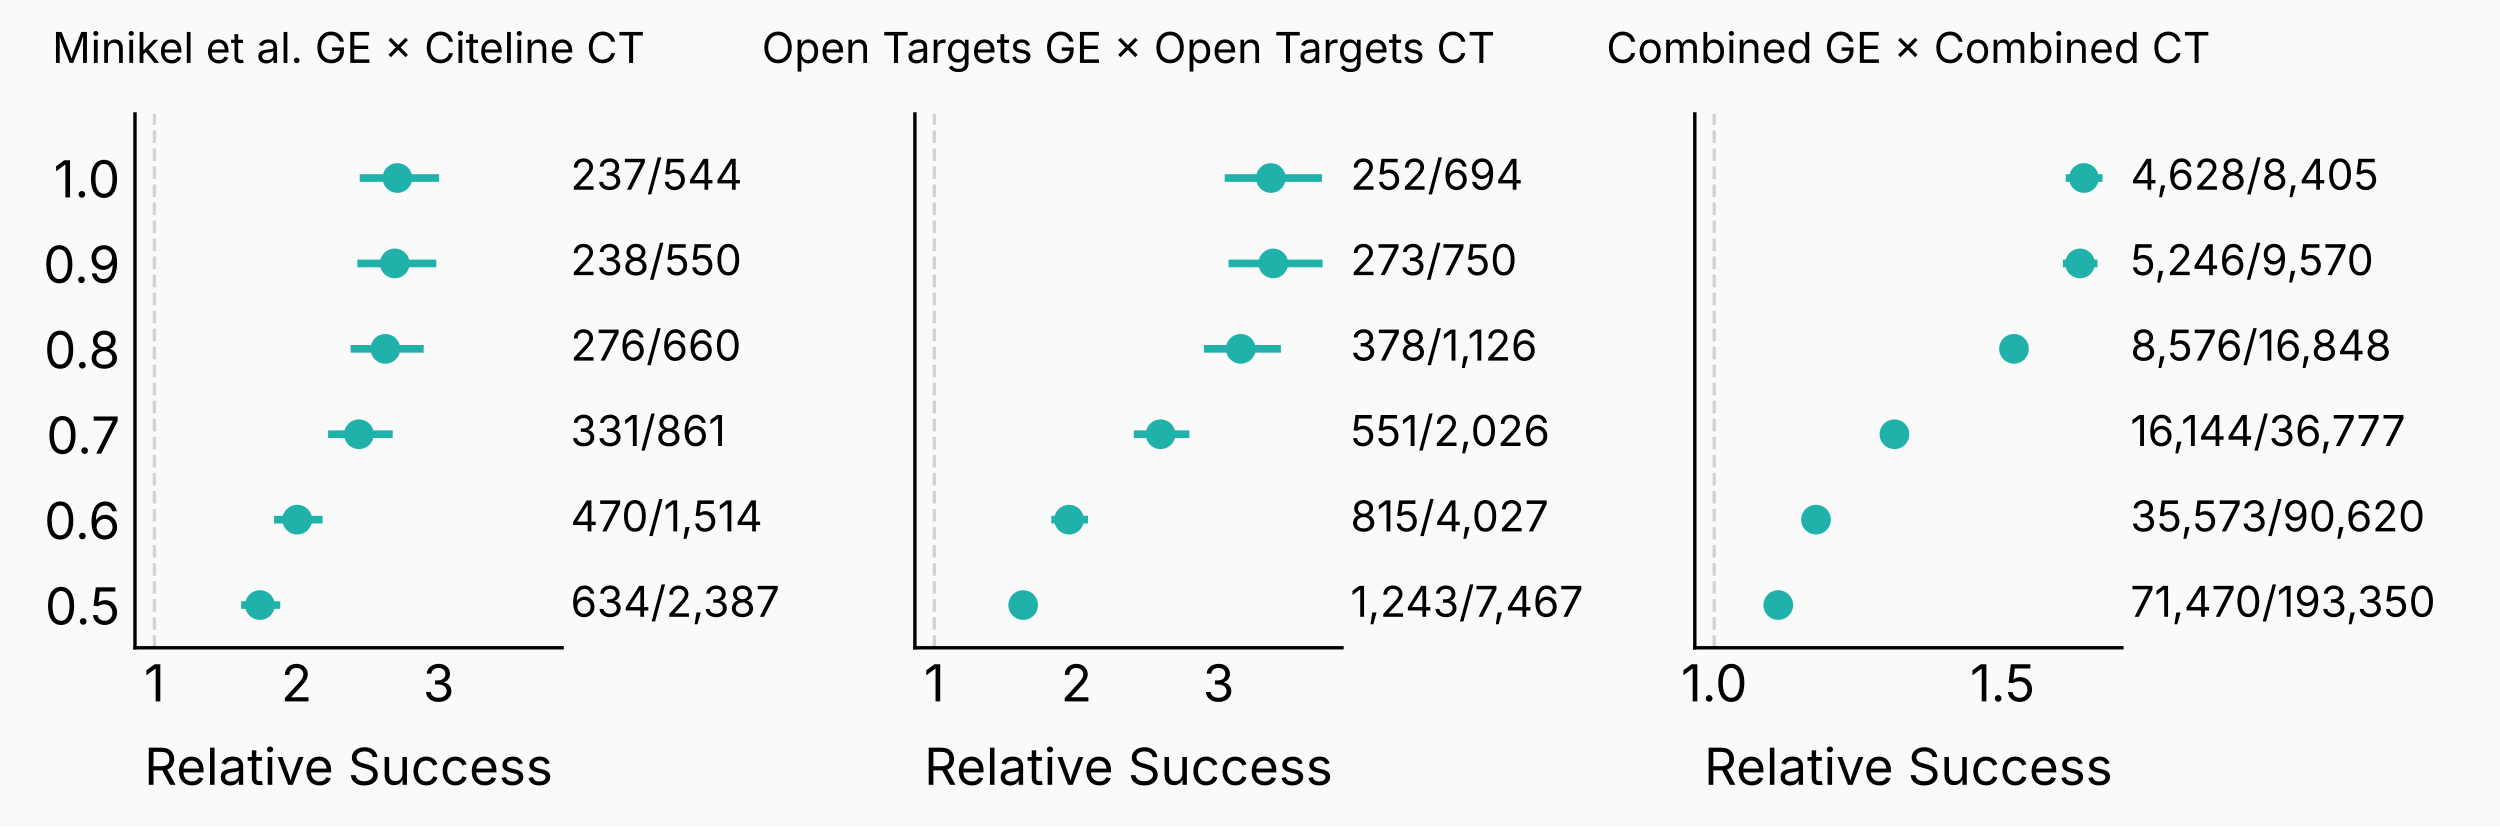
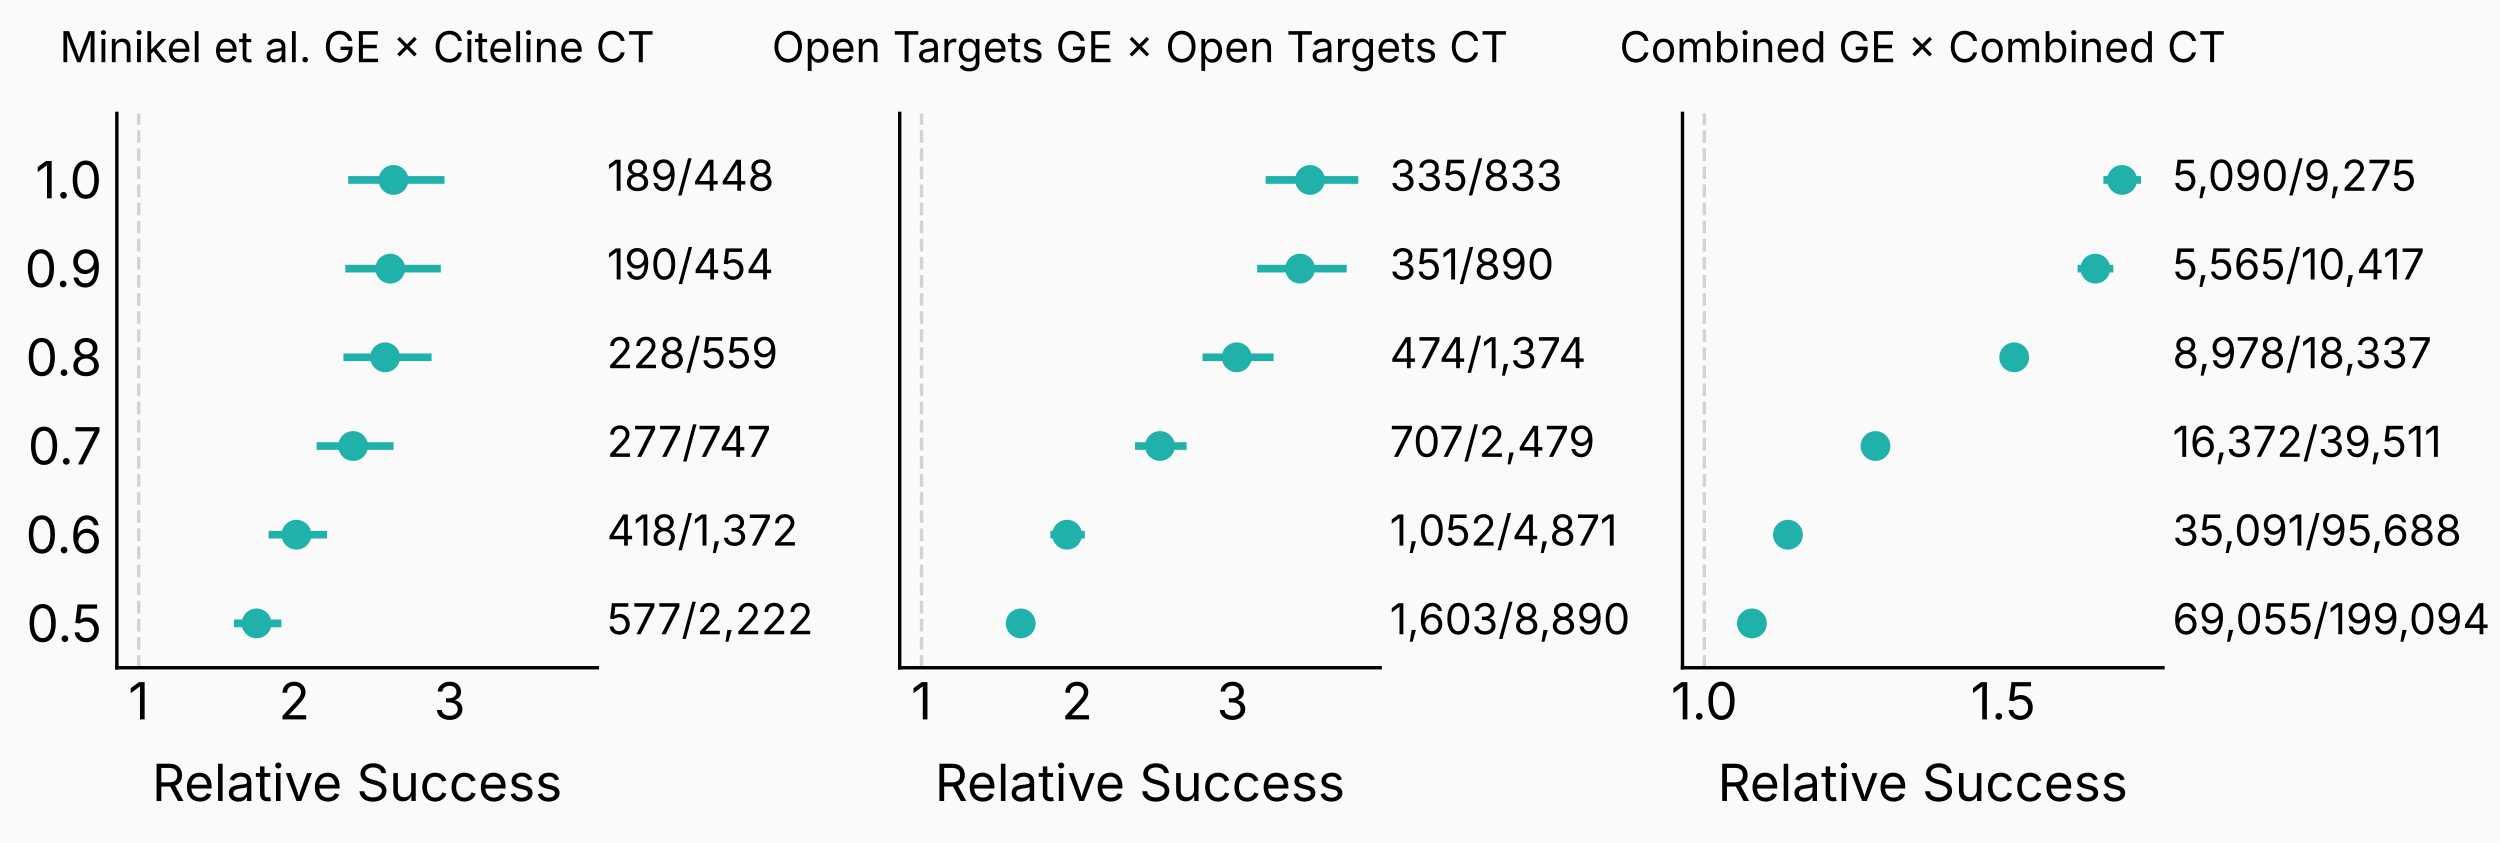
- <svg xmlns="http://www.w3.org/2000/svg" xmlns:xlink="http://www.w3.org/1999/xlink" width="587.932pt" height="194.266pt" viewBox="0 0 587.932 194.266" version="1.1">
+ <svg xmlns="http://www.w3.org/2000/svg" xmlns:xlink="http://www.w3.org/1999/xlink" width="585.661pt" height="197.347pt" viewBox="0 0 585.661 197.347" version="1.1">
  <defs>
    <style type="text/css">*{stroke-linejoin: round; stroke-linecap: butt}</style>
  </defs>
  <g id="figure_1">
    <g id="patch_1">
-       <path d="M 0 194.266  L 587.932 194.266  L 587.932 0  L 0 0  z " style="fill: #fafafa" />
+       <path d="M 0 197.347  L 585.661 197.347  L 585.661 0  L 0 0  z " style="fill: #fafafa" />
    </g>
    <g id="axes_1">
      <g id="patch_2">
-         <path d="M 31.745 152.338  L 132.182 152.338  L 132.182 26.798  L 31.745 26.798  z " style="fill: #fafafa" />
+         <path d="M 27.38 156.429  L 139.937 156.429  L 139.937 26.569  L 27.38 26.569  z " style="fill: #fafafa" />
      </g>
      <g id="matplotlib.axis_1">
        <g id="xtick_1">
          <g id="line2d_1" />
          <g id="text_1">
-             <text style="font-size: 12px; font-family: 'Inter', 'Helvetica', 'Arial', 'DejaVu Sans', sans-serif; text-anchor: middle" x="36.31" y="164.957" transform="rotate(-0 36.3102 164.9566)">1</text>
+             <text style="font-size: 12px; font-family: 'Inter', 'Helvetica', 'Arial', 'DejaVu Sans', sans-serif; text-anchor: middle" x="32.496" y="168.537" transform="rotate(-0 32.49622 168.5369)">1</text>
          </g>
        </g>
        <g id="xtick_2">
          <g id="line2d_2" />
          <g id="text_2">
-             <text style="font-size: 12px; font-family: 'Inter', 'Helvetica', 'Arial', 'DejaVu Sans', sans-serif; text-anchor: middle" x="69.733" y="164.957" transform="rotate(-0 69.7329 164.9566)">2</text>
+             <text style="font-size: 12px; font-family: 'Inter', 'Helvetica', 'Arial', 'DejaVu Sans', sans-serif; text-anchor: middle" x="68.918" y="168.537" transform="rotate(-0 68.91827 168.5369)">2</text>
          </g>
        </g>
        <g id="xtick_3">
          <g id="line2d_3" />
          <g id="text_3">
-             <text style="font-size: 12px; font-family: 'Inter', 'Helvetica', 'Arial', 'DejaVu Sans', sans-serif; text-anchor: middle" x="103.156" y="164.957" transform="rotate(-0 103.1556 164.9566)">3</text>
+             <text style="font-size: 12px; font-family: 'Inter', 'Helvetica', 'Arial', 'DejaVu Sans', sans-serif; text-anchor: middle" x="105.34" y="168.537" transform="rotate(-0 105.3403 168.5369)">3</text>
          </g>
        </g>
        <g id="text_4">
-           <text style="font-size: 12px; font-family: 'Inter', 'Helvetica', 'Arial', 'DejaVu Sans', sans-serif; text-anchor: middle" x="81.963" y="184.57" transform="rotate(-0 81.96328 184.5703)">Relative Success</text>
+           <text style="font-size: 12px; font-family: 'Inter', 'Helvetica', 'Arial', 'DejaVu Sans', sans-serif; text-anchor: middle" x="83.658" y="187.646" transform="rotate(-0 83.65839 187.6463)">Relative Success</text>
        </g>
      </g>
      <g id="matplotlib.axis_2">
        <g id="ytick_1">
          <g id="line2d_4" />
          <g id="text_5">
-             <text style="font-size: 12px; font-family: 'Inter', 'Helvetica', 'Arial', 'DejaVu Sans', sans-serif; text-anchor: end" x="28.245" y="146.854" transform="rotate(-0 28.24489 146.8543)">0.5</text>
+             <text style="font-size: 12px; font-family: 'Inter', 'Helvetica', 'Arial', 'DejaVu Sans', sans-serif; text-anchor: end" x="23.88" y="150.344" transform="rotate(-0 23.88 150.344)">0.5</text>
          </g>
        </g>
        <g id="ytick_2">
          <g id="line2d_5" />
          <g id="text_6">
-             <text style="font-size: 12px; font-family: 'Inter', 'Helvetica', 'Arial', 'DejaVu Sans', sans-serif; text-anchor: end" x="28.245" y="126.768" transform="rotate(-0 28.24489 126.7679)">0.6</text>
+             <text style="font-size: 12px; font-family: 'Inter', 'Helvetica', 'Arial', 'DejaVu Sans', sans-serif; text-anchor: end" x="23.88" y="129.566" transform="rotate(-0 23.88 129.5664)">0.6</text>
          </g>
        </g>
        <g id="ytick_3">
          <g id="line2d_6" />
          <g id="text_7">
-             <text style="font-size: 12px; font-family: 'Inter', 'Helvetica', 'Arial', 'DejaVu Sans', sans-serif; text-anchor: end" x="28.245" y="106.681" transform="rotate(-0 28.24489 106.6815)">0.7</text>
+             <text style="font-size: 12px; font-family: 'Inter', 'Helvetica', 'Arial', 'DejaVu Sans', sans-serif; text-anchor: end" x="23.88" y="108.789" transform="rotate(-0 23.88 108.7888)">0.7</text>
          </g>
        </g>
        <g id="ytick_4">
          <g id="line2d_7" />
          <g id="text_8">
-             <text style="font-size: 12px; font-family: 'Inter', 'Helvetica', 'Arial', 'DejaVu Sans', sans-serif; text-anchor: end" x="28.245" y="86.595" transform="rotate(-0 28.24489 86.5951)">0.8</text>
+             <text style="font-size: 12px; font-family: 'Inter', 'Helvetica', 'Arial', 'DejaVu Sans', sans-serif; text-anchor: end" x="23.88" y="88.011" transform="rotate(-0 23.88 88.01121)">0.8</text>
          </g>
        </g>
        <g id="ytick_5">
          <g id="line2d_8" />
          <g id="text_9">
-             <text style="font-size: 12px; font-family: 'Inter', 'Helvetica', 'Arial', 'DejaVu Sans', sans-serif; text-anchor: end" x="28.245" y="66.509" transform="rotate(-0 28.24489 66.5087)">0.9</text>
+             <text style="font-size: 12px; font-family: 'Inter', 'Helvetica', 'Arial', 'DejaVu Sans', sans-serif; text-anchor: end" x="23.88" y="67.234" transform="rotate(-0 23.88 67.23361)">0.9</text>
          </g>
        </g>
        <g id="ytick_6">
          <g id="line2d_9" />
          <g id="text_10">
-             <text style="font-size: 12px; font-family: 'Inter', 'Helvetica', 'Arial', 'DejaVu Sans', sans-serif; text-anchor: end" x="28.245" y="46.422" transform="rotate(-0 28.24489 46.4223)">1.0</text>
+             <text style="font-size: 12px; font-family: 'Inter', 'Helvetica', 'Arial', 'DejaVu Sans', sans-serif; text-anchor: end" x="23.88" y="46.456" transform="rotate(-0 23.88 46.45601)">1.0</text>
          </g>
        </g>
      </g>
      <g id="LineCollection_1">
-         <path d="M 56.709 142.295  L 65.905 142.295  " clip-path="url(#p9205b691ba)" style="fill: none; stroke: #20b2aa; stroke-width: 1.8" />
-         <path d="M 64.431 122.209  L 75.864 122.209  " clip-path="url(#p9205b691ba)" style="fill: none; stroke: #20b2aa; stroke-width: 1.8" />
-         <path d="M 77.168 102.122  L 92.358 102.122  " clip-path="url(#p9205b691ba)" style="fill: none; stroke: #20b2aa; stroke-width: 1.8" />
-         <path d="M 82.448 82.036  L 99.64 82.036  " clip-path="url(#p9205b691ba)" style="fill: none; stroke: #20b2aa; stroke-width: 1.8" />
-         <path d="M 84.043 61.95  L 102.598 61.95  " clip-path="url(#p9205b691ba)" style="fill: none; stroke: #20b2aa; stroke-width: 1.8" />
-         <path d="M 84.596 41.863  L 103.268 41.863  " clip-path="url(#p9205b691ba)" style="fill: none; stroke: #20b2aa; stroke-width: 1.8" />
+         <path d="M 54.796 146.04  L 65.912 146.04  " clip-path="url(#pc5591d8a5c)" style="fill: none; stroke: #20b2aa; stroke-width: 1.8" />
+         <path d="M 62.917 125.262  L 76.607 125.262  " clip-path="url(#pc5591d8a5c)" style="fill: none; stroke: #20b2aa; stroke-width: 1.8" />
+         <path d="M 74.173 104.485  L 92.212 104.485  " clip-path="url(#pc5591d8a5c)" style="fill: none; stroke: #20b2aa; stroke-width: 1.8" />
+         <path d="M 80.46 83.707  L 101.11 83.707  " clip-path="url(#pc5591d8a5c)" style="fill: none; stroke: #20b2aa; stroke-width: 1.8" />
+         <path d="M 80.887 62.93  L 103.266 62.93  " clip-path="url(#pc5591d8a5c)" style="fill: none; stroke: #20b2aa; stroke-width: 1.8" />
+         <path d="M 81.571 42.152  L 104.123 42.152  " clip-path="url(#pc5591d8a5c)" style="fill: none; stroke: #20b2aa; stroke-width: 1.8" />
      </g>
      <g id="line2d_10">
-         <path d="M 36.31 152.338  L 36.31 26.798  " clip-path="url(#p9205b691ba)" style="fill: none; stroke-dasharray: 2.96,1.28; stroke-dashoffset: 0; stroke: #d3d3d3; stroke-width: 0.8" />
+         <path d="M 32.496 156.429  L 32.496 26.569  " clip-path="url(#pc5591d8a5c)" style="fill: none; stroke-dasharray: 2.96,1.28; stroke-dashoffset: 0; stroke: #d3d3d3; stroke-width: 0.8" />
      </g>
      <g id="line2d_11">
        <defs>
          <path id="m4e69fbdc29" d="M 0 3  C 0.796 3 1.559 2.684 2.121 2.121  C 2.684 1.559 3 0.796 3 0  C 3 -0.796 2.684 -1.559 2.121 -2.121  C 1.559 -2.684 0.796 -3 0 -3  C -0.796 -3 -1.559 -2.684 -2.121 -2.121  C -2.684 -1.559 -3 -0.796 -3 0  C -3 0.796 -2.684 1.559 -2.121 2.121  C -1.559 2.684 -0.796 3 0 3  z " style="stroke: #20b2aa" />
        </defs>
-         <g clip-path="url(#p9205b691ba)">
-           <use xlink:href="#m4e69fbdc29" x="61.126" y="142.295" style="fill: #20b2aa; stroke: #20b2aa" />
-           <use xlink:href="#m4e69fbdc29" x="69.904" y="122.209" style="fill: #20b2aa; stroke: #20b2aa" />
-           <use xlink:href="#m4e69fbdc29" x="84.41" y="102.122" style="fill: #20b2aa; stroke: #20b2aa" />
-           <use xlink:href="#m4e69fbdc29" x="90.624" y="82.036" style="fill: #20b2aa; stroke: #20b2aa" />
-           <use xlink:href="#m4e69fbdc29" x="92.844" y="61.95" style="fill: #20b2aa; stroke: #20b2aa" />
-           <use xlink:href="#m4e69fbdc29" x="93.452" y="41.863" style="fill: #20b2aa; stroke: #20b2aa" />
+         <g clip-path="url(#pc5591d8a5c)">
+           <use xlink:href="#m4e69fbdc29" x="60.113" y="146.04" style="fill: #20b2aa; stroke: #20b2aa" />
+           <use xlink:href="#m4e69fbdc29" x="69.444" y="125.262" style="fill: #20b2aa; stroke: #20b2aa" />
+           <use xlink:href="#m4e69fbdc29" x="82.724" y="104.485" style="fill: #20b2aa; stroke: #20b2aa" />
+           <use xlink:href="#m4e69fbdc29" x="90.22" y="83.707" style="fill: #20b2aa; stroke: #20b2aa" />
+           <use xlink:href="#m4e69fbdc29" x="91.422" y="62.93" style="fill: #20b2aa; stroke: #20b2aa" />
+           <use xlink:href="#m4e69fbdc29" x="92.188" y="42.152" style="fill: #20b2aa; stroke: #20b2aa" />
        </g>
      </g>
      <g id="patch_3">
-         <path d="M 31.745 152.338  L 31.745 26.798  " style="fill: none; stroke: #000000; stroke-width: 0.8; stroke-linejoin: miter; stroke-linecap: square" />
+         <path d="M 27.38 156.429  L 27.38 26.569  " style="fill: none; stroke: #000000; stroke-width: 0.8; stroke-linejoin: miter; stroke-linecap: square" />
      </g>
      <g id="patch_4">
-         <path d="M 31.745 152.338  L 132.182 152.338  " style="fill: none; stroke: #000000; stroke-width: 0.8; stroke-linejoin: miter; stroke-linecap: square" />
+         <path d="M 27.38 156.429  L 139.937 156.429  " style="fill: none; stroke: #000000; stroke-width: 0.8; stroke-linejoin: miter; stroke-linecap: square" />
      </g>
      <g id="text_11">
-         <text style="font-size: 10px; font-family: 'Inter', 'Helvetica', 'Arial', 'DejaVu Sans', sans-serif; text-anchor: start" x="134.19" y="145.055" transform="rotate(-0 134.1904 145.0546)">634/2,387</text>
+         <text style="font-size: 10px; font-family: 'Inter', 'Helvetica', 'Arial', 'DejaVu Sans', sans-serif; text-anchor: start" x="142.188" y="148.584" transform="rotate(-0 142.1879 148.5845)">577/2,222</text>
      </g>
      <g id="text_12">
-         <text style="font-size: 10px; font-family: 'Inter', 'Helvetica', 'Arial', 'DejaVu Sans', sans-serif; text-anchor: start" x="134.19" y="124.968" transform="rotate(-0 134.1904 124.9682)">470/1,514</text>
+         <text style="font-size: 10px; font-family: 'Inter', 'Helvetica', 'Arial', 'DejaVu Sans', sans-serif; text-anchor: start" x="142.188" y="127.807" transform="rotate(-0 142.1879 127.8069)">418/1,372</text>
      </g>
      <g id="text_13">
-         <text style="font-size: 10px; font-family: 'Inter', 'Helvetica', 'Arial', 'DejaVu Sans', sans-serif; text-anchor: start" x="134.19" y="104.882" transform="rotate(-0 134.1904 104.8818)">331/861</text>
+         <text style="font-size: 10px; font-family: 'Inter', 'Helvetica', 'Arial', 'DejaVu Sans', sans-serif; text-anchor: start" x="142.188" y="107.029" transform="rotate(-0 142.1879 107.0293)">277/747</text>
      </g>
      <g id="text_14">
-         <text style="font-size: 10px; font-family: 'Inter', 'Helvetica', 'Arial', 'DejaVu Sans', sans-serif; text-anchor: start" x="134.19" y="84.795" transform="rotate(-0 134.1904 84.79541)">276/660</text>
+         <text style="font-size: 10px; font-family: 'Inter', 'Helvetica', 'Arial', 'DejaVu Sans', sans-serif; text-anchor: start" x="142.188" y="86.252" transform="rotate(-0 142.1879 86.25168)">228/559</text>
      </g>
      <g id="text_15">
-         <text style="font-size: 10px; font-family: 'Inter', 'Helvetica', 'Arial', 'DejaVu Sans', sans-serif; text-anchor: start" x="134.19" y="64.709" transform="rotate(-0 134.1904 64.70901)">238/550</text>
+         <text style="font-size: 10px; font-family: 'Inter', 'Helvetica', 'Arial', 'DejaVu Sans', sans-serif; text-anchor: start" x="142.188" y="65.474" transform="rotate(-0 142.1879 65.47408)">190/454</text>
      </g>
      <g id="text_16">
-         <text style="font-size: 10px; font-family: 'Inter', 'Helvetica', 'Arial', 'DejaVu Sans', sans-serif; text-anchor: start" x="134.19" y="44.623" transform="rotate(-0 134.1904 44.62261)">237/544</text>
+         <text style="font-size: 10px; font-family: 'Inter', 'Helvetica', 'Arial', 'DejaVu Sans', sans-serif; text-anchor: start" x="142.188" y="44.696" transform="rotate(-0 142.1879 44.69648)">189/448</text>
      </g>
      <g id="text_17">
-         <text style="font-size: 10px; font-family: 'Inter', 'Helvetica', 'Arial', 'DejaVu Sans', sans-serif; text-anchor: middle" x="81.963" y="14.798" transform="rotate(-0 81.96328 14.79844)">Minikel et al. GE × Citeline CT</text>
+         <text style="font-size: 10px; font-family: 'Inter', 'Helvetica', 'Arial', 'DejaVu Sans', sans-serif; text-anchor: middle" x="83.658" y="14.569" transform="rotate(-0 83.65839 14.56875)">Minikel et al. GE × Citeline CT</text>
      </g>
    </g>
    <g id="axes_2">
      <g id="patch_5">
-         <path d="M 215.159 152.338  L 315.596 152.338  L 315.596 26.798  L 215.159 26.798  z " style="fill: #fafafa" />
+         <path d="M 210.764 156.429  L 323.321 156.429  L 323.321 26.569  L 210.764 26.569  z " style="fill: #fafafa" />
      </g>
      <g id="matplotlib.axis_3">
        <g id="xtick_4">
          <g id="line2d_12" />
          <g id="text_18">
-             <text style="font-size: 12px; font-family: 'Inter', 'Helvetica', 'Arial', 'DejaVu Sans', sans-serif; text-anchor: middle" x="219.725" y="164.957" transform="rotate(-0 219.7246 164.9566)">1</text>
+             <text style="font-size: 12px; font-family: 'Inter', 'Helvetica', 'Arial', 'DejaVu Sans', sans-serif; text-anchor: middle" x="215.881" y="168.537" transform="rotate(-0 215.8806 168.5369)">1</text>
          </g>
        </g>
        <g id="xtick_5">
          <g id="line2d_13" />
          <g id="text_19">
-             <text style="font-size: 12px; font-family: 'Inter', 'Helvetica', 'Arial', 'DejaVu Sans', sans-serif; text-anchor: middle" x="253.147" y="164.957" transform="rotate(-0 253.1473 164.9566)">2</text>
+             <text style="font-size: 12px; font-family: 'Inter', 'Helvetica', 'Arial', 'DejaVu Sans', sans-serif; text-anchor: middle" x="252.303" y="168.537" transform="rotate(-0 252.3027 168.5369)">2</text>
          </g>
        </g>
        <g id="xtick_6">
          <g id="line2d_14" />
          <g id="text_20">
-             <text style="font-size: 12px; font-family: 'Inter', 'Helvetica', 'Arial', 'DejaVu Sans', sans-serif; text-anchor: middle" x="286.57" y="164.957" transform="rotate(-0 286.57 164.9566)">3</text>
+             <text style="font-size: 12px; font-family: 'Inter', 'Helvetica', 'Arial', 'DejaVu Sans', sans-serif; text-anchor: middle" x="288.725" y="168.537" transform="rotate(-0 288.7248 168.5369)">3</text>
          </g>
        </g>
        <g id="text_21">
-           <text style="font-size: 12px; font-family: 'Inter', 'Helvetica', 'Arial', 'DejaVu Sans', sans-serif; text-anchor: middle" x="265.378" y="184.57" transform="rotate(-0 265.3777 184.5703)">Relative Success</text>
+           <text style="font-size: 12px; font-family: 'Inter', 'Helvetica', 'Arial', 'DejaVu Sans', sans-serif; text-anchor: middle" x="267.043" y="187.646" transform="rotate(-0 267.0428 187.6463)">Relative Success</text>
        </g>
      </g>
      <g id="matplotlib.axis_4">
        <g id="ytick_7">
          <g id="line2d_15" />
        </g>
        <g id="ytick_8">
          <g id="line2d_16" />
        </g>
        <g id="ytick_9">
          <g id="line2d_17" />
        </g>
        <g id="ytick_10">
          <g id="line2d_18" />
        </g>
        <g id="ytick_11">
          <g id="line2d_19" />
        </g>
        <g id="ytick_12">
          <g id="line2d_20" />
        </g>
      </g>
      <g id="LineCollection_2">
-         <path d="M 237.602 142.295  L 243.819 142.295  " clip-path="url(#p1300dc22c9)" style="fill: none; stroke: #20b2aa; stroke-width: 1.8" />
-         <path d="M 247.237 122.209  L 255.88 122.209  " clip-path="url(#p1300dc22c9)" style="fill: none; stroke: #20b2aa; stroke-width: 1.8" />
-         <path d="M 266.641 102.122  L 279.716 102.122  " clip-path="url(#p1300dc22c9)" style="fill: none; stroke: #20b2aa; stroke-width: 1.8" />
-         <path d="M 283.131 82.036  L 301.229 82.036  " clip-path="url(#p1300dc22c9)" style="fill: none; stroke: #20b2aa; stroke-width: 1.8" />
-         <path d="M 288.911 61.95  L 311.031 61.95  " clip-path="url(#p1300dc22c9)" style="fill: none; stroke: #20b2aa; stroke-width: 1.8" />
-         <path d="M 288.015 41.863  L 310.887 41.863  " clip-path="url(#p1300dc22c9)" style="fill: none; stroke: #20b2aa; stroke-width: 1.8" />
+         <path d="M 236.265 146.04  L 242.12 146.04  " clip-path="url(#p1c63ad45d8)" style="fill: none; stroke: #20b2aa; stroke-width: 1.8" />
+         <path d="M 246.06 125.262  L 254.136 125.262  " clip-path="url(#p1c63ad45d8)" style="fill: none; stroke: #20b2aa; stroke-width: 1.8" />
+         <path d="M 265.9 104.485  L 277.982 104.485  " clip-path="url(#p1c63ad45d8)" style="fill: none; stroke: #20b2aa; stroke-width: 1.8" />
+         <path d="M 281.707 83.707  L 298.361 83.707  " clip-path="url(#p1c63ad45d8)" style="fill: none; stroke: #20b2aa; stroke-width: 1.8" />
+         <path d="M 294.514 62.93  L 315.481 62.93  " clip-path="url(#p1c63ad45d8)" style="fill: none; stroke: #20b2aa; stroke-width: 1.8" />
+         <path d="M 296.503 42.152  L 318.205 42.152  " clip-path="url(#p1c63ad45d8)" style="fill: none; stroke: #20b2aa; stroke-width: 1.8" />
      </g>
      <g id="line2d_21">
-         <path d="M 219.725 152.338  L 219.725 26.798  " clip-path="url(#p1300dc22c9)" style="fill: none; stroke-dasharray: 2.96,1.28; stroke-dashoffset: 0; stroke: #d3d3d3; stroke-width: 0.8" />
+         <path d="M 215.881 156.429  L 215.881 26.569  " clip-path="url(#p1c63ad45d8)" style="fill: none; stroke-dasharray: 2.96,1.28; stroke-dashoffset: 0; stroke: #d3d3d3; stroke-width: 0.8" />
      </g>
      <g id="line2d_22">
-         <g clip-path="url(#p1300dc22c9)">
-           <use xlink:href="#m4e69fbdc29" x="240.622" y="142.295" style="fill: #20b2aa; stroke: #20b2aa" />
-           <use xlink:href="#m4e69fbdc29" x="251.415" y="122.209" style="fill: #20b2aa; stroke: #20b2aa" />
-           <use xlink:href="#m4e69fbdc29" x="272.932" y="102.122" style="fill: #20b2aa; stroke: #20b2aa" />
-           <use xlink:href="#m4e69fbdc29" x="291.793" y="82.036" style="fill: #20b2aa; stroke: #20b2aa" />
-           <use xlink:href="#m4e69fbdc29" x="299.432" y="61.95" style="fill: #20b2aa; stroke: #20b2aa" />
-           <use xlink:href="#m4e69fbdc29" x="298.872" y="41.863" style="fill: #20b2aa; stroke: #20b2aa" />
+         <g clip-path="url(#p1c63ad45d8)">
+           <use xlink:href="#m4e69fbdc29" x="239.121" y="146.04" style="fill: #20b2aa; stroke: #20b2aa" />
+           <use xlink:href="#m4e69fbdc29" x="249.982" y="125.262" style="fill: #20b2aa; stroke: #20b2aa" />
+           <use xlink:href="#m4e69fbdc29" x="271.743" y="104.485" style="fill: #20b2aa; stroke: #20b2aa" />
+           <use xlink:href="#m4e69fbdc29" x="289.72" y="83.707" style="fill: #20b2aa; stroke: #20b2aa" />
+           <use xlink:href="#m4e69fbdc29" x="304.559" y="62.93" style="fill: #20b2aa; stroke: #20b2aa" />
+           <use xlink:href="#m4e69fbdc29" x="306.893" y="42.152" style="fill: #20b2aa; stroke: #20b2aa" />
        </g>
      </g>
      <g id="patch_6">
-         <path d="M 215.159 152.338  L 215.159 26.798  " style="fill: none; stroke: #000000; stroke-width: 0.8; stroke-linejoin: miter; stroke-linecap: square" />
+         <path d="M 210.764 156.429  L 210.764 26.569  " style="fill: none; stroke: #000000; stroke-width: 0.8; stroke-linejoin: miter; stroke-linecap: square" />
      </g>
      <g id="patch_7">
-         <path d="M 215.159 152.338  L 315.596 152.338  " style="fill: none; stroke: #000000; stroke-width: 0.8; stroke-linejoin: miter; stroke-linecap: square" />
+         <path d="M 210.764 156.429  L 323.321 156.429  " style="fill: none; stroke: #000000; stroke-width: 0.8; stroke-linejoin: miter; stroke-linecap: square" />
      </g>
      <g id="text_22">
-         <text style="font-size: 10px; font-family: 'Inter', 'Helvetica', 'Arial', 'DejaVu Sans', sans-serif; text-anchor: start" x="317.605" y="145.055" transform="rotate(-0 317.6048 145.0546)">1,243/7,467</text>
+         <text style="font-size: 10px; font-family: 'Inter', 'Helvetica', 'Arial', 'DejaVu Sans', sans-serif; text-anchor: start" x="325.572" y="148.584" transform="rotate(-0 325.5724 148.5845)">1,603/8,890</text>
      </g>
      <g id="text_23">
-         <text style="font-size: 10px; font-family: 'Inter', 'Helvetica', 'Arial', 'DejaVu Sans', sans-serif; text-anchor: start" x="317.605" y="124.968" transform="rotate(-0 317.6048 124.9682)">815/4,027</text>
+         <text style="font-size: 10px; font-family: 'Inter', 'Helvetica', 'Arial', 'DejaVu Sans', sans-serif; text-anchor: start" x="325.572" y="127.807" transform="rotate(-0 325.5724 127.8069)">1,052/4,871</text>
      </g>
      <g id="text_24">
-         <text style="font-size: 10px; font-family: 'Inter', 'Helvetica', 'Arial', 'DejaVu Sans', sans-serif; text-anchor: start" x="317.605" y="104.882" transform="rotate(-0 317.6048 104.8818)">551/2,026</text>
+         <text style="font-size: 10px; font-family: 'Inter', 'Helvetica', 'Arial', 'DejaVu Sans', sans-serif; text-anchor: start" x="325.572" y="107.029" transform="rotate(-0 325.5724 107.0293)">707/2,479</text>
      </g>
      <g id="text_25">
-         <text style="font-size: 10px; font-family: 'Inter', 'Helvetica', 'Arial', 'DejaVu Sans', sans-serif; text-anchor: start" x="317.605" y="84.795" transform="rotate(-0 317.6048 84.79541)">378/1,126</text>
+         <text style="font-size: 10px; font-family: 'Inter', 'Helvetica', 'Arial', 'DejaVu Sans', sans-serif; text-anchor: start" x="325.572" y="86.252" transform="rotate(-0 325.5724 86.25168)">474/1,374</text>
      </g>
      <g id="text_26">
-         <text style="font-size: 10px; font-family: 'Inter', 'Helvetica', 'Arial', 'DejaVu Sans', sans-serif; text-anchor: start" x="317.605" y="64.709" transform="rotate(-0 317.6048 64.70901)">273/750</text>
+         <text style="font-size: 10px; font-family: 'Inter', 'Helvetica', 'Arial', 'DejaVu Sans', sans-serif; text-anchor: start" x="325.572" y="65.474" transform="rotate(-0 325.5724 65.47408)">351/890</text>
      </g>
      <g id="text_27">
-         <text style="font-size: 10px; font-family: 'Inter', 'Helvetica', 'Arial', 'DejaVu Sans', sans-serif; text-anchor: start" x="317.605" y="44.623" transform="rotate(-0 317.6048 44.62261)">252/694</text>
+         <text style="font-size: 10px; font-family: 'Inter', 'Helvetica', 'Arial', 'DejaVu Sans', sans-serif; text-anchor: start" x="325.572" y="44.696" transform="rotate(-0 325.5724 44.69648)">335/833</text>
      </g>
      <g id="text_28">
-         <text style="font-size: 10px; font-family: 'Inter', 'Helvetica', 'Arial', 'DejaVu Sans', sans-serif; text-anchor: middle" x="265.378" y="14.798" transform="rotate(-0 265.3777 14.79844)">Open Targets GE × Open Targets CT</text>
+         <text style="font-size: 10px; font-family: 'Inter', 'Helvetica', 'Arial', 'DejaVu Sans', sans-serif; text-anchor: middle" x="267.043" y="14.569" transform="rotate(-0 267.0428 14.56875)">Open Targets GE × Open Targets CT</text>
      </g>
    </g>
    <g id="axes_3">
      <g id="patch_8">
-         <path d="M 398.574 152.338  L 499.011 152.338  L 499.011 26.798  L 398.574 26.798  z " style="fill: #fafafa" />
+         <path d="M 394.149 156.429  L 506.706 156.429  L 506.706 26.569  L 394.149 26.569  z " style="fill: #fafafa" />
      </g>
      <g id="matplotlib.axis_5">
        <g id="xtick_7">
          <g id="line2d_23" />
          <g id="text_29">
-             <text style="font-size: 12px; font-family: 'Inter', 'Helvetica', 'Arial', 'DejaVu Sans', sans-serif; text-anchor: middle" x="403.139" y="164.957" transform="rotate(-0 403.1391 164.9566)">1.0</text>
+             <text style="font-size: 12px; font-family: 'Inter', 'Helvetica', 'Arial', 'DejaVu Sans', sans-serif; text-anchor: middle" x="399.265" y="168.537" transform="rotate(-0 399.2651 168.5369)">1.0</text>
          </g>
        </g>
        <g id="xtick_8">
          <g id="line2d_24" />
          <g id="text_30">
-             <text style="font-size: 12px; font-family: 'Inter', 'Helvetica', 'Arial', 'DejaVu Sans', sans-serif; text-anchor: middle" x="470.958" y="164.957" transform="rotate(-0 470.9577 164.9566)">1.5</text>
+             <text style="font-size: 12px; font-family: 'Inter', 'Helvetica', 'Arial', 'DejaVu Sans', sans-serif; text-anchor: middle" x="469.275" y="168.537" transform="rotate(-0 469.2747 168.5369)">1.5</text>
          </g>
        </g>
        <g id="text_31">
-           <text style="font-size: 12px; font-family: 'Inter', 'Helvetica', 'Arial', 'DejaVu Sans', sans-serif; text-anchor: middle" x="448.792" y="184.57" transform="rotate(-0 448.7921 184.5703)">Relative Success</text>
+           <text style="font-size: 12px; font-family: 'Inter', 'Helvetica', 'Arial', 'DejaVu Sans', sans-serif; text-anchor: middle" x="450.427" y="187.646" transform="rotate(-0 450.4273 187.6463)">Relative Success</text>
        </g>
      </g>
      <g id="matplotlib.axis_6">
        <g id="ytick_13">
          <g id="line2d_25" />
        </g>
        <g id="ytick_14">
          <g id="line2d_26" />
        </g>
        <g id="ytick_15">
          <g id="line2d_27" />
        </g>
        <g id="ytick_16">
          <g id="line2d_28" />
        </g>
        <g id="ytick_17">
          <g id="line2d_29" />
        </g>
        <g id="ytick_18">
          <g id="line2d_30" />
        </g>
      </g>
      <g id="LineCollection_3">
-         <path d="M 417.266 142.295  L 419.135 142.295  " clip-path="url(#p9bda0dc080)" style="fill: none; stroke: #20b2aa; stroke-width: 1.8" />
-         <path d="M 425.748 122.209  L 428.417 122.209  " clip-path="url(#p9bda0dc080)" style="fill: none; stroke: #20b2aa; stroke-width: 1.8" />
-         <path d="M 443.446 102.122  L 447.623 102.122  " clip-path="url(#p9bda0dc080)" style="fill: none; stroke: #20b2aa; stroke-width: 1.8" />
-         <path d="M 470.57 82.036  L 476.74 82.036  " clip-path="url(#p9bda0dc080)" style="fill: none; stroke: #20b2aa; stroke-width: 1.8" />
-         <path d="M 485.15 61.95  L 493.264 61.95  " clip-path="url(#p9bda0dc080)" style="fill: none; stroke: #20b2aa; stroke-width: 1.8" />
-         <path d="M 485.8 41.863  L 494.445 41.863  " clip-path="url(#p9bda0dc080)" style="fill: none; stroke: #20b2aa; stroke-width: 1.8" />
+         <path d="M 409.444 146.04  L 411.398 146.04  " clip-path="url(#p6656211743)" style="fill: none; stroke: #20b2aa; stroke-width: 1.8" />
+         <path d="M 417.481 125.262  L 420.233 125.262  " clip-path="url(#p6656211743)" style="fill: none; stroke: #20b2aa; stroke-width: 1.8" />
+         <path d="M 437.233 104.485  L 441.53 104.485  " clip-path="url(#p6656211743)" style="fill: none; stroke: #20b2aa; stroke-width: 1.8" />
+         <path d="M 468.7 83.707  L 475.052 83.707  " clip-path="url(#p6656211743)" style="fill: none; stroke: #20b2aa; stroke-width: 1.8" />
+         <path d="M 486.714 62.93  L 495.081 62.93  " clip-path="url(#p6656211743)" style="fill: none; stroke: #20b2aa; stroke-width: 1.8" />
+         <path d="M 492.748 42.152  L 501.589 42.152  " clip-path="url(#p6656211743)" style="fill: none; stroke: #20b2aa; stroke-width: 1.8" />
      </g>
      <g id="line2d_31">
-         <path d="M 403.139 152.338  L 403.139 26.798  " clip-path="url(#p9bda0dc080)" style="fill: none; stroke-dasharray: 2.96,1.28; stroke-dashoffset: 0; stroke: #d3d3d3; stroke-width: 0.8" />
+         <path d="M 399.265 156.429  L 399.265 26.569  " clip-path="url(#p6656211743)" style="fill: none; stroke-dasharray: 2.96,1.28; stroke-dashoffset: 0; stroke: #d3d3d3; stroke-width: 0.8" />
      </g>
      <g id="line2d_32">
-         <g clip-path="url(#p9bda0dc080)">
-           <use xlink:href="#m4e69fbdc29" x="418.198" y="142.295" style="fill: #20b2aa; stroke: #20b2aa" />
-           <use xlink:href="#m4e69fbdc29" x="427.077" y="122.209" style="fill: #20b2aa; stroke: #20b2aa" />
-           <use xlink:href="#m4e69fbdc29" x="445.522" y="102.122" style="fill: #20b2aa; stroke: #20b2aa" />
-           <use xlink:href="#m4e69fbdc29" x="473.632" y="82.036" style="fill: #20b2aa; stroke: #20b2aa" />
-           <use xlink:href="#m4e69fbdc29" x="489.17" y="61.95" style="fill: #20b2aa; stroke: #20b2aa" />
-           <use xlink:href="#m4e69fbdc29" x="490.081" y="41.863" style="fill: #20b2aa; stroke: #20b2aa" />
+         <g clip-path="url(#p6656211743)">
+           <use xlink:href="#m4e69fbdc29" x="410.418" y="146.04" style="fill: #20b2aa; stroke: #20b2aa" />
+           <use xlink:href="#m4e69fbdc29" x="418.851" y="125.262" style="fill: #20b2aa; stroke: #20b2aa" />
+           <use xlink:href="#m4e69fbdc29" x="439.369" y="104.485" style="fill: #20b2aa; stroke: #20b2aa" />
+           <use xlink:href="#m4e69fbdc29" x="471.852" y="83.707" style="fill: #20b2aa; stroke: #20b2aa" />
+           <use xlink:href="#m4e69fbdc29" x="490.86" y="62.93" style="fill: #20b2aa; stroke: #20b2aa" />
+           <use xlink:href="#m4e69fbdc29" x="497.128" y="42.152" style="fill: #20b2aa; stroke: #20b2aa" />
        </g>
      </g>
      <g id="patch_9">
-         <path d="M 398.574 152.338  L 398.574 26.798  " style="fill: none; stroke: #000000; stroke-width: 0.8; stroke-linejoin: miter; stroke-linecap: square" />
+         <path d="M 394.149 156.429  L 394.149 26.569  " style="fill: none; stroke: #000000; stroke-width: 0.8; stroke-linejoin: miter; stroke-linecap: square" />
      </g>
      <g id="patch_10">
-         <path d="M 398.574 152.338  L 499.011 152.338  " style="fill: none; stroke: #000000; stroke-width: 0.8; stroke-linejoin: miter; stroke-linecap: square" />
+         <path d="M 394.149 156.429  L 506.706 156.429  " style="fill: none; stroke: #000000; stroke-width: 0.8; stroke-linejoin: miter; stroke-linecap: square" />
      </g>
      <g id="text_32">
-         <text style="font-size: 10px; font-family: 'Inter', 'Helvetica', 'Arial', 'DejaVu Sans', sans-serif; text-anchor: start" x="501.019" y="145.055" transform="rotate(-0 501.0193 145.0546)">71,470/193,350</text>
+         <text style="font-size: 10px; font-family: 'Inter', 'Helvetica', 'Arial', 'DejaVu Sans', sans-serif; text-anchor: start" x="508.957" y="148.584" transform="rotate(-0 508.9568 148.5845)">69,055/199,094</text>
      </g>
      <g id="text_33">
-         <text style="font-size: 10px; font-family: 'Inter', 'Helvetica', 'Arial', 'DejaVu Sans', sans-serif; text-anchor: start" x="501.019" y="124.968" transform="rotate(-0 501.0193 124.9682)">35,573/90,620</text>
+         <text style="font-size: 10px; font-family: 'Inter', 'Helvetica', 'Arial', 'DejaVu Sans', sans-serif; text-anchor: start" x="508.957" y="127.807" transform="rotate(-0 508.9568 127.8069)">35,091/95,688</text>
      </g>
      <g id="text_34">
-         <text style="font-size: 10px; font-family: 'Inter', 'Helvetica', 'Arial', 'DejaVu Sans', sans-serif; text-anchor: start" x="501.019" y="104.882" transform="rotate(-0 501.0193 104.8818)">16,144/36,777</text>
+         <text style="font-size: 10px; font-family: 'Inter', 'Helvetica', 'Arial', 'DejaVu Sans', sans-serif; text-anchor: start" x="508.957" y="107.029" transform="rotate(-0 508.9568 107.0293)">16,372/39,511</text>
      </g>
      <g id="text_35">
-         <text style="font-size: 10px; font-family: 'Inter', 'Helvetica', 'Arial', 'DejaVu Sans', sans-serif; text-anchor: start" x="501.019" y="84.795" transform="rotate(-0 501.0193 84.79541)">8,576/16,848</text>
+         <text style="font-size: 10px; font-family: 'Inter', 'Helvetica', 'Arial', 'DejaVu Sans', sans-serif; text-anchor: start" x="508.957" y="86.252" transform="rotate(-0 508.9568 86.25168)">8,978/18,337</text>
      </g>
      <g id="text_36">
-         <text style="font-size: 10px; font-family: 'Inter', 'Helvetica', 'Arial', 'DejaVu Sans', sans-serif; text-anchor: start" x="501.019" y="64.709" transform="rotate(-0 501.0193 64.70901)">5,246/9,570</text>
+         <text style="font-size: 10px; font-family: 'Inter', 'Helvetica', 'Arial', 'DejaVu Sans', sans-serif; text-anchor: start" x="508.957" y="65.474" transform="rotate(-0 508.9568 65.47408)">5,565/10,417</text>
      </g>
      <g id="text_37">
-         <text style="font-size: 10px; font-family: 'Inter', 'Helvetica', 'Arial', 'DejaVu Sans', sans-serif; text-anchor: start" x="501.019" y="44.623" transform="rotate(-0 501.0193 44.62261)">4,628/8,405</text>
+         <text style="font-size: 10px; font-family: 'Inter', 'Helvetica', 'Arial', 'DejaVu Sans', sans-serif; text-anchor: start" x="508.957" y="44.696" transform="rotate(-0 508.9568 44.69648)">5,090/9,275</text>
      </g>
      <g id="text_38">
-         <text style="font-size: 10px; font-family: 'Inter', 'Helvetica', 'Arial', 'DejaVu Sans', sans-serif; text-anchor: middle" x="448.792" y="14.798" transform="rotate(-0 448.7921 14.79844)">Combined GE × Combined CT</text>
+         <text style="font-size: 10px; font-family: 'Inter', 'Helvetica', 'Arial', 'DejaVu Sans', sans-serif; text-anchor: middle" x="450.427" y="14.569" transform="rotate(-0 450.4273 14.56875)">Combined GE × Combined CT</text>
      </g>
    </g>
  </g>
  <defs>
-     <clipPath id="p9205b691ba">
-       <rect x="31.745" y="26.798" width="100.437" height="125.54" />
+     <clipPath id="pc5591d8a5c">
+       <rect x="27.38" y="26.569" width="112.557" height="129.86" />
    </clipPath>
-     <clipPath id="p1300dc22c9">
-       <rect x="215.159" y="26.798" width="100.437" height="125.54" />
+     <clipPath id="p1c63ad45d8">
+       <rect x="210.764" y="26.569" width="112.557" height="129.86" />
    </clipPath>
-     <clipPath id="p9bda0dc080">
-       <rect x="398.574" y="26.798" width="100.437" height="125.54" />
+     <clipPath id="p6656211743">
+       <rect x="394.149" y="26.569" width="112.557" height="129.86" />
    </clipPath>
  </defs>
</svg>
